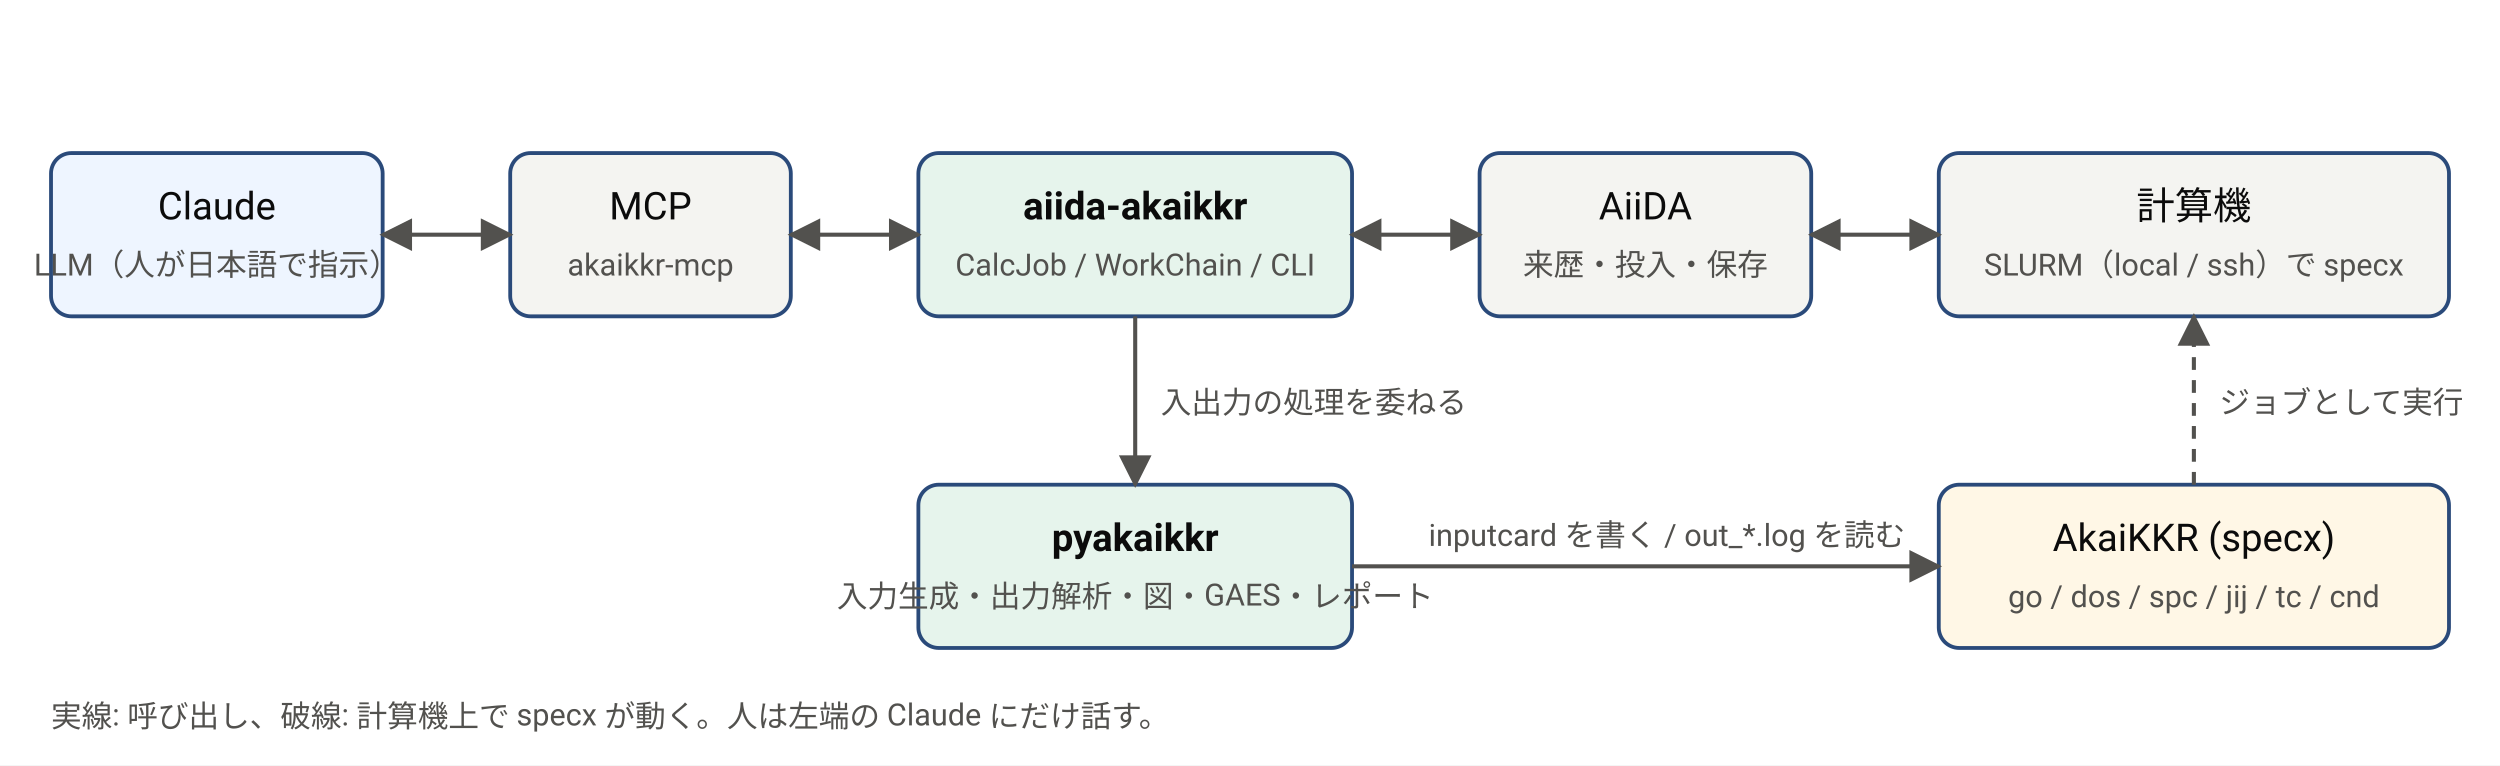
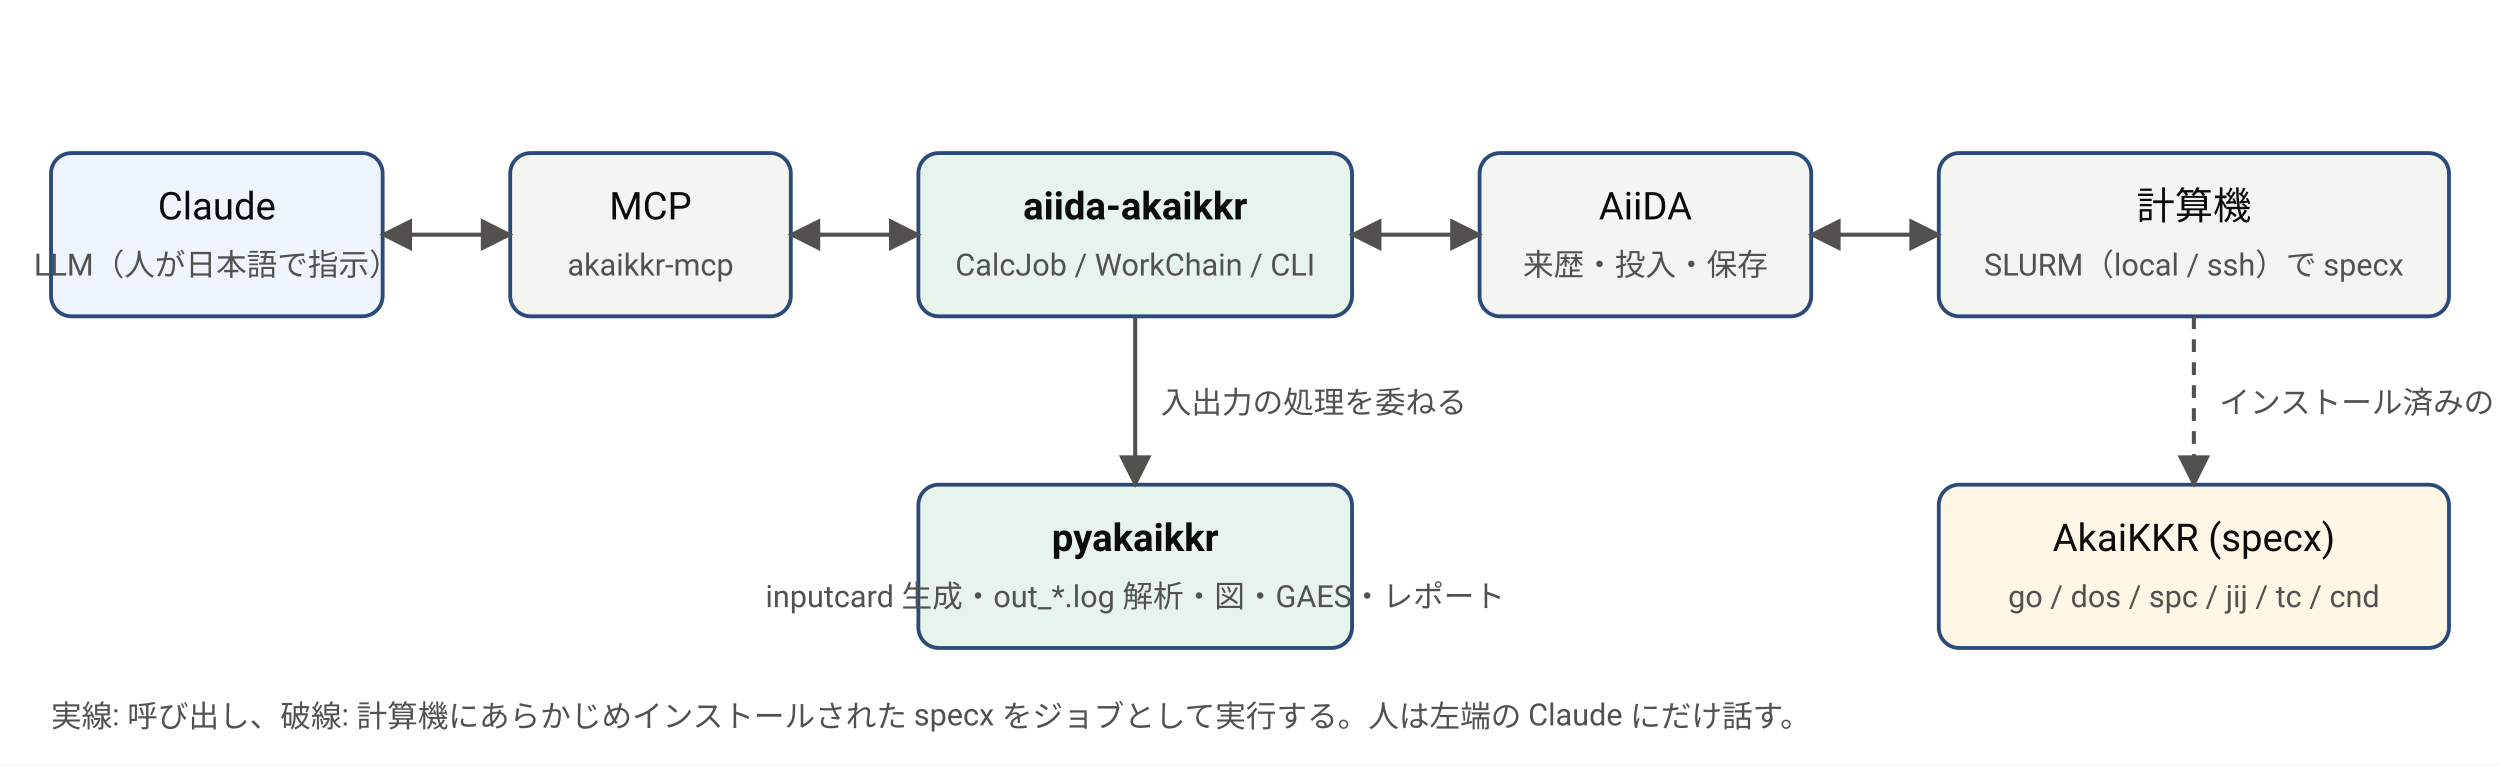
<svg xmlns="http://www.w3.org/2000/svg" viewBox="0 0 980 300" font-family="-apple-system, 'Segoe UI', Roboto, 'Noto Sans JP', sans-serif" font-size="15">
  <defs>
    <marker id="arr" viewBox="0 0 10 10" refX="9" refY="5" markerWidth="8" markerHeight="8" orient="auto-start-reverse">
      <path d="M 0 0 L 10 5 L 0 10 z" fill="#52514e" />
    </marker>
  </defs>
  <rect width="980" height="300" fill="#ffffff" />
  <g stroke="#2a4a7a" stroke-width="1.5">
    <rect x="20" y="60" width="130" height="64" rx="8" fill="#eef5ff" />
    <rect x="200" y="60" width="110" height="64" rx="8" fill="#f4f4f1" />
    <rect x="360" y="60" width="170" height="64" rx="8" fill="#e6f4ec" />
    <rect x="580" y="60" width="130" height="64" rx="8" fill="#f4f4f1" />
    <rect x="760" y="60" width="200" height="64" rx="8" fill="#f4f4f1" />
    <rect x="360" y="190" width="170" height="64" rx="8" fill="#e6f4ec" />
    <rect x="760" y="190" width="200" height="64" rx="8" fill="#fff7e6" />
  </g>
  <g text-anchor="middle" fill="#0b0b0b">
    <text x="85" y="86">Claude</text>
    <text x="85" y="108" font-size="12" fill="#52514e">LLM（人が日本語で指示）</text>
    <text x="255" y="86">MCP</text>
    <text x="255" y="108" font-size="12" fill="#52514e">akaikkr-mcp</text>
    <text x="445" y="86" font-weight="bold">aiida-akaikkr</text>
    <text x="445" y="108" font-size="12" fill="#52514e">CalcJob / WorkChain / CLI</text>
    <text x="645" y="86">AiiDA</text>
    <text x="645" y="108" font-size="12" fill="#52514e">来歴・投入・保存</text>
    <text x="860" y="86">計算機</text>
    <text x="860" y="108" font-size="12" fill="#52514e">SLURM（local / ssh）で specx</text>
    <text x="445" y="216" font-weight="bold">pyakaikkr</text>
-     <text x="445" y="238" font-size="12" fill="#52514e">入力生成・出力解析・図・GAES・レポート</text>
+     <text x="445" y="238" font-size="12" fill="#52514e">inputcard 生成・out_*.log 解析・図・GAES・レポート</text>
    <text x="860" y="216">AkaiKKR (specx)</text>
    <text x="860" y="238" font-size="12" fill="#52514e">go / dos / spc / jij / tc / cnd</text>
  </g>
  <g stroke="#52514e" stroke-width="1.6" fill="none" marker-end="url(#arr)" marker-start="url(#arr)">
    <line x1="150" y1="92" x2="200" y2="92" />
    <line x1="310" y1="92" x2="360" y2="92" />
    <line x1="530" y1="92" x2="580" y2="92" />
    <line x1="710" y1="92" x2="760" y2="92" />
  </g>
  <g stroke="#52514e" stroke-width="1.6" fill="none" marker-end="url(#arr)">
    <line x1="445" y1="124" x2="445" y2="190" />
-     <line x1="530" y1="222" x2="760" y2="222" />
-     <line x1="860" y1="190" x2="860" y2="124" stroke-dasharray="5 4" />
+     <line x1="860" y1="124" x2="860" y2="190" stroke-dasharray="5 4" />
  </g>
  <g font-size="12" fill="#52514e">
    <text x="455" y="162">入出力の処理を委ねる</text>
-     <text x="560" y="214">inputcard を書く / out_*.log を読む</text>
-     <text x="870" y="162">ジョブとして実行</text>
-     <text x="20" y="285">実線: 呼び出し、破線: 計算機上で specx が動く。人は左端の Claude にだけ話す。</text>
+     <text x="870" y="162">インストール済みの specx を実行</text>
+     <text x="20" y="285">実線: 呼び出し、破線: 計算機にあらかじめインストールされた specx をジョブとして実行する。人は左端の Claude にだけ話す。</text>
  </g>
</svg>
